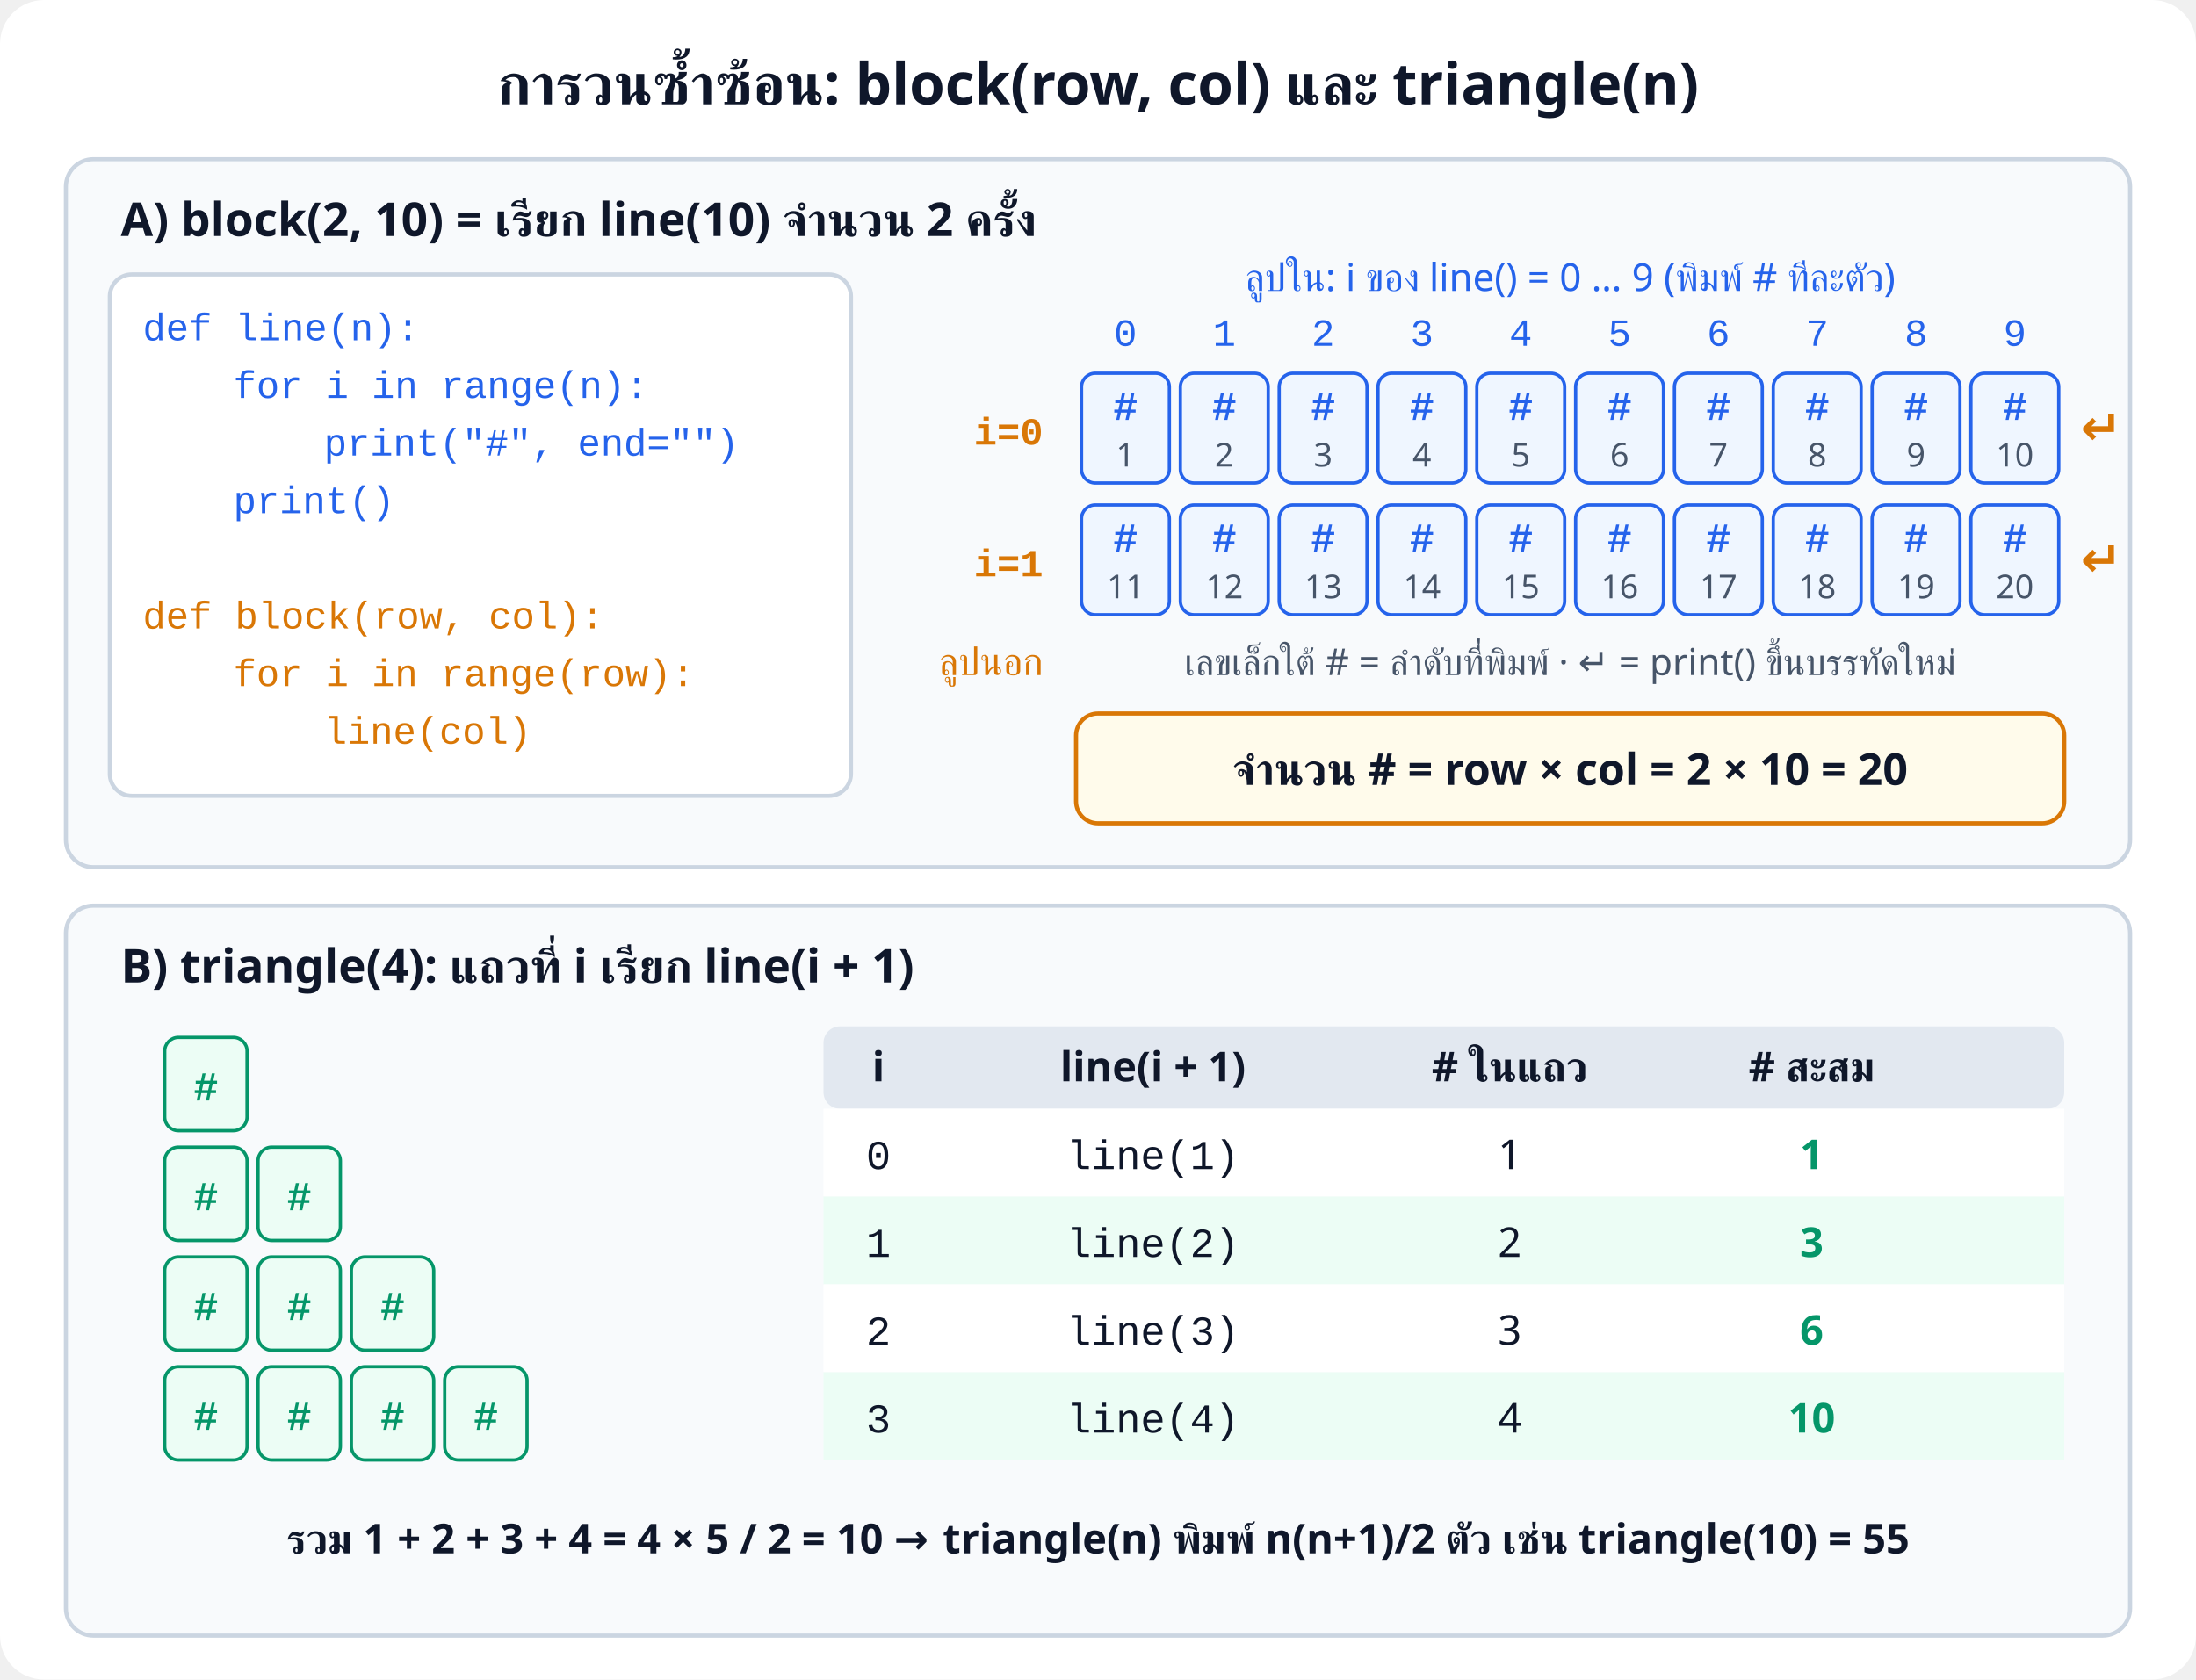
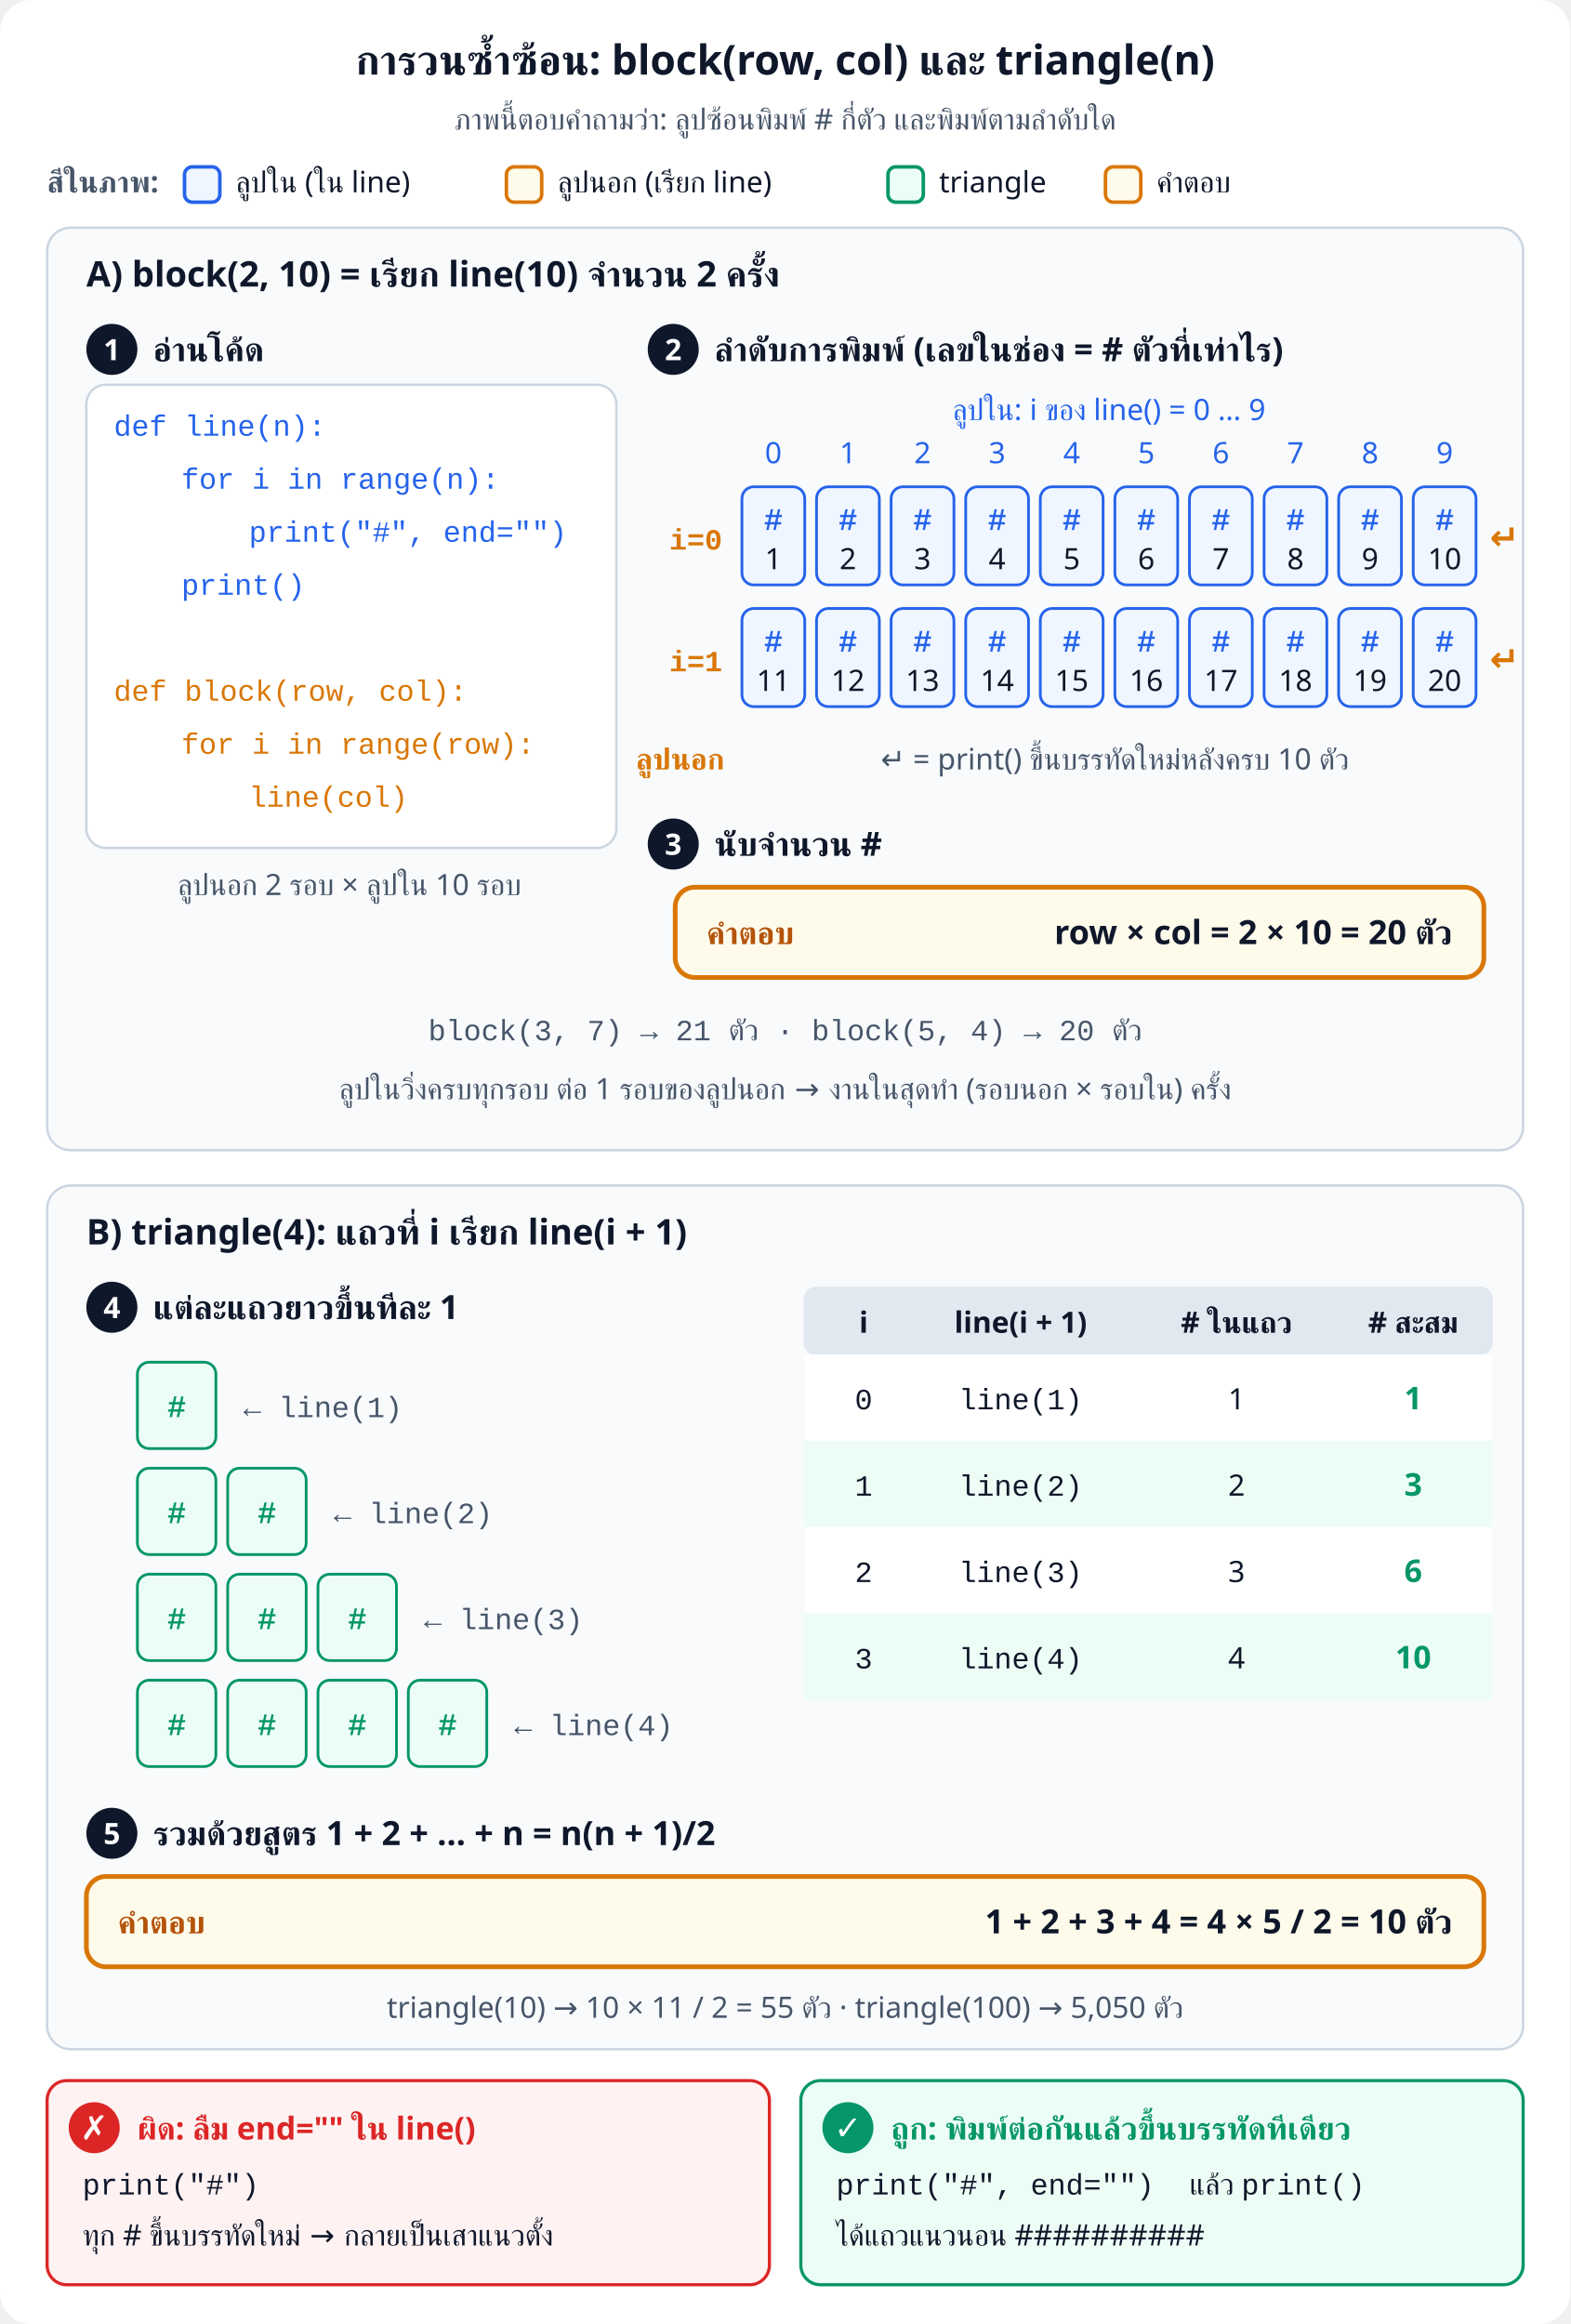
- <svg xmlns="http://www.w3.org/2000/svg" viewBox="0 0 800 612" width="800" height="612" font-family="Sarabun, Tahoma, 'Segoe UI', sans-serif" role="img" aria-label="การวนซ้ำซ้อนของ block(2,10) และ triangle(4)">
+ <svg xmlns="http://www.w3.org/2000/svg" viewBox="0 0 800 1184" width="800" height="1184" font-family="Sarabun, Tahoma, 'Segoe UI', sans-serif" role="img" aria-label="ลูปซ้อน block(2, 10) พิมพ์ # 20 ตัวตามลำดับ และ triangle(4) พิมพ์ 1 2 3 4 ตัวต่อแถวรวม 10 ตัว">
  <rect width="100%" height="100%" rx="16" fill="#ffffff" />
  <defs>
-     <marker id="arr" viewBox="0 0 10 10" refX="9" refY="5" markerUnits="userSpaceOnUse" markerWidth="13" markerHeight="13" orient="auto-start-reverse">
+     <marker id="arrB" viewBox="0 0 10 10" refX="9" refY="5" markerUnits="userSpaceOnUse" markerWidth="12" markerHeight="12" orient="auto-start-reverse">
+       <path d="M0,0 L10,5 L0,10 z" fill="#2563eb" />
+     </marker>
+     <marker id="arrG" viewBox="0 0 10 10" refX="9" refY="5" markerUnits="userSpaceOnUse" markerWidth="12" markerHeight="12" orient="auto-start-reverse">
+       <path d="M0,0 L10,5 L0,10 z" fill="#059669" />
+     </marker>
+     <marker id="arrO" viewBox="0 0 10 10" refX="9" refY="5" markerUnits="userSpaceOnUse" markerWidth="12" markerHeight="12" orient="auto-start-reverse">
+       <path d="M0,0 L10,5 L0,10 z" fill="#d97706" />
+     </marker>
+     <marker id="arrR" viewBox="0 0 10 10" refX="9" refY="5" markerUnits="userSpaceOnUse" markerWidth="12" markerHeight="12" orient="auto-start-reverse">
+       <path d="M0,0 L10,5 L0,10 z" fill="#dc2626" />
+     </marker>
+     <marker id="arrP" viewBox="0 0 10 10" refX="9" refY="5" markerUnits="userSpaceOnUse" markerWidth="12" markerHeight="12" orient="auto-start-reverse">
+       <path d="M0,0 L10,5 L0,10 z" fill="#7c3aed" />
+     </marker>
+     <marker id="arrS" viewBox="0 0 10 10" refX="9" refY="5" markerUnits="userSpaceOnUse" markerWidth="12" markerHeight="12" orient="auto-start-reverse">
      <path d="M0,0 L10,5 L0,10 z" fill="#475569" />
    </marker>
-     <marker id="arrB" viewBox="0 0 10 10" refX="9" refY="5" markerUnits="userSpaceOnUse" markerWidth="13" markerHeight="13" orient="auto-start-reverse">
-       <path d="M0,0 L10,5 L0,10 z" fill="#2563eb" />
-     </marker>
-     <marker id="arrG" viewBox="0 0 10 10" refX="9" refY="5" markerUnits="userSpaceOnUse" markerWidth="13" markerHeight="13" orient="auto-start-reverse">
-       <path d="M0,0 L10,5 L0,10 z" fill="#059669" />
-     </marker>
-     <marker id="arrO" viewBox="0 0 10 10" refX="9" refY="5" markerUnits="userSpaceOnUse" markerWidth="13" markerHeight="13" orient="auto-start-reverse">
-       <path d="M0,0 L10,5 L0,10 z" fill="#d97706" />
-     </marker>
-     <marker id="arrR" viewBox="0 0 10 10" refX="9" refY="5" markerUnits="userSpaceOnUse" markerWidth="13" markerHeight="13" orient="auto-start-reverse">
-       <path d="M0,0 L10,5 L0,10 z" fill="#dc2626" />
-     </marker>
-     <marker id="arrP" viewBox="0 0 10 10" refX="9" refY="5" markerUnits="userSpaceOnUse" markerWidth="13" markerHeight="13" orient="auto-start-reverse">
-       <path d="M0,0 L10,5 L0,10 z" fill="#7c3aed" />
-     </marker>
  </defs>
-   <text x="400" y="38" font-size="21" fill="#0f172a" font-weight="bold" text-anchor="middle">การวนซ้ำซ้อน: block(row, col) และ triangle(n)</text>
-   <rect x="24" y="58" width="752" height="258" rx="10" fill="#f8fafc" stroke="#cbd5e1" stroke-width="1.5" />
-   <text x="44" y="86" font-size="17" fill="#0f172a" font-weight="bold">A) block(2, 10) = เรียก line(10) จำนวน 2 ครั้ง</text>
-   <rect x="40" y="100" width="270" height="190" rx="8" fill="#ffffff" stroke="#cbd5e1" stroke-width="1.5" />
-   <text x="52" y="124" font-size="14" fill="#2563eb" font-family="Consolas, 'Courier New', monospace" xml:space="preserve">def line(n):</text>
-   <text x="85" y="145" font-size="14" fill="#2563eb" font-family="Consolas, 'Courier New', monospace" xml:space="preserve">for i in range(n):</text>
-   <text x="118" y="166" font-size="14" fill="#2563eb" font-family="Consolas, 'Courier New', monospace" xml:space="preserve">print("#", end="")</text>
-   <text x="85" y="187" font-size="14" fill="#2563eb" font-family="Consolas, 'Courier New', monospace" xml:space="preserve">print()</text>
-   <text x="52" y="229" font-size="14" fill="#d97706" font-family="Consolas, 'Courier New', monospace" xml:space="preserve">def block(row, col):</text>
-   <text x="85" y="250" font-size="14" fill="#d97706" font-family="Consolas, 'Courier New', monospace" xml:space="preserve">for i in range(row):</text>
-   <text x="118" y="271" font-size="14" fill="#d97706" font-family="Consolas, 'Courier New', monospace" xml:space="preserve">line(col)</text>
-   <text x="410" y="126" font-size="14" fill="#2563eb" font-family="Consolas, 'Courier New', monospace" text-anchor="middle" xml:space="preserve">0</text>
-   <text x="446" y="126" font-size="14" fill="#2563eb" font-family="Consolas, 'Courier New', monospace" text-anchor="middle" xml:space="preserve">1</text>
-   <text x="482" y="126" font-size="14" fill="#2563eb" font-family="Consolas, 'Courier New', monospace" text-anchor="middle" xml:space="preserve">2</text>
-   <text x="518" y="126" font-size="14" fill="#2563eb" font-family="Consolas, 'Courier New', monospace" text-anchor="middle" xml:space="preserve">3</text>
-   <text x="554" y="126" font-size="14" fill="#2563eb" font-family="Consolas, 'Courier New', monospace" text-anchor="middle" xml:space="preserve">4</text>
-   <text x="590" y="126" font-size="14" fill="#2563eb" font-family="Consolas, 'Courier New', monospace" text-anchor="middle" xml:space="preserve">5</text>
-   <text x="626" y="126" font-size="14" fill="#2563eb" font-family="Consolas, 'Courier New', monospace" text-anchor="middle" xml:space="preserve">6</text>
-   <text x="662" y="126" font-size="14" fill="#2563eb" font-family="Consolas, 'Courier New', monospace" text-anchor="middle" xml:space="preserve">7</text>
-   <text x="698" y="126" font-size="14" fill="#2563eb" font-family="Consolas, 'Courier New', monospace" text-anchor="middle" xml:space="preserve">8</text>
-   <text x="734" y="126" font-size="14" fill="#2563eb" font-family="Consolas, 'Courier New', monospace" text-anchor="middle" xml:space="preserve">9</text>
-   <text x="572" y="106" font-size="14" fill="#2563eb" text-anchor="middle">ลูปใน: i ของ line() = 0 … 9 (พิมพ์ # ทีละตัว)</text>
-   <text x="380" y="162" font-size="14" fill="#d97706" font-weight="bold" font-family="Consolas, 'Courier New', monospace" text-anchor="end" xml:space="preserve">i=0</text>
-   <rect x="394" y="136" width="32" height="40" rx="5" fill="#eff6ff" stroke="#2563eb" stroke-width="1.2" />
-   <text x="410" y="153" font-size="15" fill="#2563eb" font-weight="bold" font-family="Consolas, 'Courier New', monospace" text-anchor="middle" xml:space="preserve">#</text>
-   <text x="410" y="170" font-size="12" fill="#475569" text-anchor="middle">1</text>
-   <rect x="430" y="136" width="32" height="40" rx="5" fill="#eff6ff" stroke="#2563eb" stroke-width="1.2" />
-   <text x="446" y="153" font-size="15" fill="#2563eb" font-weight="bold" font-family="Consolas, 'Courier New', monospace" text-anchor="middle" xml:space="preserve">#</text>
-   <text x="446" y="170" font-size="12" fill="#475569" text-anchor="middle">2</text>
-   <rect x="466" y="136" width="32" height="40" rx="5" fill="#eff6ff" stroke="#2563eb" stroke-width="1.2" />
-   <text x="482" y="153" font-size="15" fill="#2563eb" font-weight="bold" font-family="Consolas, 'Courier New', monospace" text-anchor="middle" xml:space="preserve">#</text>
-   <text x="482" y="170" font-size="12" fill="#475569" text-anchor="middle">3</text>
-   <rect x="502" y="136" width="32" height="40" rx="5" fill="#eff6ff" stroke="#2563eb" stroke-width="1.2" />
-   <text x="518" y="153" font-size="15" fill="#2563eb" font-weight="bold" font-family="Consolas, 'Courier New', monospace" text-anchor="middle" xml:space="preserve">#</text>
-   <text x="518" y="170" font-size="12" fill="#475569" text-anchor="middle">4</text>
-   <rect x="538" y="136" width="32" height="40" rx="5" fill="#eff6ff" stroke="#2563eb" stroke-width="1.2" />
-   <text x="554" y="153" font-size="15" fill="#2563eb" font-weight="bold" font-family="Consolas, 'Courier New', monospace" text-anchor="middle" xml:space="preserve">#</text>
-   <text x="554" y="170" font-size="12" fill="#475569" text-anchor="middle">5</text>
-   <rect x="574" y="136" width="32" height="40" rx="5" fill="#eff6ff" stroke="#2563eb" stroke-width="1.2" />
-   <text x="590" y="153" font-size="15" fill="#2563eb" font-weight="bold" font-family="Consolas, 'Courier New', monospace" text-anchor="middle" xml:space="preserve">#</text>
-   <text x="590" y="170" font-size="12" fill="#475569" text-anchor="middle">6</text>
-   <rect x="610" y="136" width="32" height="40" rx="5" fill="#eff6ff" stroke="#2563eb" stroke-width="1.2" />
-   <text x="626" y="153" font-size="15" fill="#2563eb" font-weight="bold" font-family="Consolas, 'Courier New', monospace" text-anchor="middle" xml:space="preserve">#</text>
-   <text x="626" y="170" font-size="12" fill="#475569" text-anchor="middle">7</text>
-   <rect x="646" y="136" width="32" height="40" rx="5" fill="#eff6ff" stroke="#2563eb" stroke-width="1.2" />
-   <text x="662" y="153" font-size="15" fill="#2563eb" font-weight="bold" font-family="Consolas, 'Courier New', monospace" text-anchor="middle" xml:space="preserve">#</text>
-   <text x="662" y="170" font-size="12" fill="#475569" text-anchor="middle">8</text>
-   <rect x="682" y="136" width="32" height="40" rx="5" fill="#eff6ff" stroke="#2563eb" stroke-width="1.2" />
-   <text x="698" y="153" font-size="15" fill="#2563eb" font-weight="bold" font-family="Consolas, 'Courier New', monospace" text-anchor="middle" xml:space="preserve">#</text>
-   <text x="698" y="170" font-size="12" fill="#475569" text-anchor="middle">9</text>
-   <rect x="718" y="136" width="32" height="40" rx="5" fill="#eff6ff" stroke="#2563eb" stroke-width="1.2" />
-   <text x="734" y="153" font-size="15" fill="#2563eb" font-weight="bold" font-family="Consolas, 'Courier New', monospace" text-anchor="middle" xml:space="preserve">#</text>
-   <text x="734" y="170" font-size="12" fill="#475569" text-anchor="middle">10</text>
-   <text x="758" y="162" font-size="18" fill="#d97706" font-weight="bold">↵</text>
-   <text x="380" y="210" font-size="14" fill="#d97706" font-weight="bold" font-family="Consolas, 'Courier New', monospace" text-anchor="end" xml:space="preserve">i=1</text>
-   <rect x="394" y="184" width="32" height="40" rx="5" fill="#eff6ff" stroke="#2563eb" stroke-width="1.2" />
-   <text x="410" y="201" font-size="15" fill="#2563eb" font-weight="bold" font-family="Consolas, 'Courier New', monospace" text-anchor="middle" xml:space="preserve">#</text>
-   <text x="410" y="218" font-size="12" fill="#475569" text-anchor="middle">11</text>
-   <rect x="430" y="184" width="32" height="40" rx="5" fill="#eff6ff" stroke="#2563eb" stroke-width="1.2" />
-   <text x="446" y="201" font-size="15" fill="#2563eb" font-weight="bold" font-family="Consolas, 'Courier New', monospace" text-anchor="middle" xml:space="preserve">#</text>
-   <text x="446" y="218" font-size="12" fill="#475569" text-anchor="middle">12</text>
-   <rect x="466" y="184" width="32" height="40" rx="5" fill="#eff6ff" stroke="#2563eb" stroke-width="1.2" />
-   <text x="482" y="201" font-size="15" fill="#2563eb" font-weight="bold" font-family="Consolas, 'Courier New', monospace" text-anchor="middle" xml:space="preserve">#</text>
-   <text x="482" y="218" font-size="12" fill="#475569" text-anchor="middle">13</text>
-   <rect x="502" y="184" width="32" height="40" rx="5" fill="#eff6ff" stroke="#2563eb" stroke-width="1.2" />
-   <text x="518" y="201" font-size="15" fill="#2563eb" font-weight="bold" font-family="Consolas, 'Courier New', monospace" text-anchor="middle" xml:space="preserve">#</text>
-   <text x="518" y="218" font-size="12" fill="#475569" text-anchor="middle">14</text>
-   <rect x="538" y="184" width="32" height="40" rx="5" fill="#eff6ff" stroke="#2563eb" stroke-width="1.2" />
-   <text x="554" y="201" font-size="15" fill="#2563eb" font-weight="bold" font-family="Consolas, 'Courier New', monospace" text-anchor="middle" xml:space="preserve">#</text>
-   <text x="554" y="218" font-size="12" fill="#475569" text-anchor="middle">15</text>
-   <rect x="574" y="184" width="32" height="40" rx="5" fill="#eff6ff" stroke="#2563eb" stroke-width="1.2" />
-   <text x="590" y="201" font-size="15" fill="#2563eb" font-weight="bold" font-family="Consolas, 'Courier New', monospace" text-anchor="middle" xml:space="preserve">#</text>
-   <text x="590" y="218" font-size="12" fill="#475569" text-anchor="middle">16</text>
-   <rect x="610" y="184" width="32" height="40" rx="5" fill="#eff6ff" stroke="#2563eb" stroke-width="1.2" />
-   <text x="626" y="201" font-size="15" fill="#2563eb" font-weight="bold" font-family="Consolas, 'Courier New', monospace" text-anchor="middle" xml:space="preserve">#</text>
-   <text x="626" y="218" font-size="12" fill="#475569" text-anchor="middle">17</text>
-   <rect x="646" y="184" width="32" height="40" rx="5" fill="#eff6ff" stroke="#2563eb" stroke-width="1.2" />
-   <text x="662" y="201" font-size="15" fill="#2563eb" font-weight="bold" font-family="Consolas, 'Courier New', monospace" text-anchor="middle" xml:space="preserve">#</text>
-   <text x="662" y="218" font-size="12" fill="#475569" text-anchor="middle">18</text>
-   <rect x="682" y="184" width="32" height="40" rx="5" fill="#eff6ff" stroke="#2563eb" stroke-width="1.2" />
-   <text x="698" y="201" font-size="15" fill="#2563eb" font-weight="bold" font-family="Consolas, 'Courier New', monospace" text-anchor="middle" xml:space="preserve">#</text>
-   <text x="698" y="218" font-size="12" fill="#475569" text-anchor="middle">19</text>
-   <rect x="718" y="184" width="32" height="40" rx="5" fill="#eff6ff" stroke="#2563eb" stroke-width="1.2" />
-   <text x="734" y="201" font-size="15" fill="#2563eb" font-weight="bold" font-family="Consolas, 'Courier New', monospace" text-anchor="middle" xml:space="preserve">#</text>
-   <text x="734" y="218" font-size="12" fill="#475569" text-anchor="middle">20</text>
-   <text x="758" y="210" font-size="18" fill="#d97706" font-weight="bold">↵</text>
-   <text x="380" y="246" font-size="14" fill="#d97706" text-anchor="end">ลูปนอก</text>
-   <text x="572" y="246" font-size="13.5" fill="#475569" text-anchor="middle">เลขเล็กใต้ # = ลำดับที่พิมพ์ · ↵ = print() ขึ้นบรรทัดใหม่</text>
-   <rect x="392" y="260" width="360" height="40" rx="8" fill="#fffbeb" stroke="#d97706" stroke-width="1.5" />
-   <text x="572" y="286" font-size="16" fill="#0f172a" font-weight="bold" text-anchor="middle">จำนวน # = row × col = 2 × 10 = 20</text>
-   <rect x="24" y="330" width="752" height="266" rx="10" fill="#f8fafc" stroke="#cbd5e1" stroke-width="1.5" />
-   <text x="44" y="358" font-size="17" fill="#0f172a" font-weight="bold">B) triangle(4): แถวที่ i เรียก line(i + 1)</text>
-   <rect x="60" y="378" width="30" height="34" rx="5" fill="#ecfdf5" stroke="#059669" stroke-width="1.2" />
-   <text x="75" y="401" font-size="15" fill="#059669" font-weight="bold" font-family="Consolas, 'Courier New', monospace" text-anchor="middle" xml:space="preserve">#</text>
-   <rect x="60" y="418" width="30" height="34" rx="5" fill="#ecfdf5" stroke="#059669" stroke-width="1.2" />
-   <text x="75" y="441" font-size="15" fill="#059669" font-weight="bold" font-family="Consolas, 'Courier New', monospace" text-anchor="middle" xml:space="preserve">#</text>
-   <rect x="94" y="418" width="30" height="34" rx="5" fill="#ecfdf5" stroke="#059669" stroke-width="1.2" />
-   <text x="109" y="441" font-size="15" fill="#059669" font-weight="bold" font-family="Consolas, 'Courier New', monospace" text-anchor="middle" xml:space="preserve">#</text>
-   <rect x="60" y="458" width="30" height="34" rx="5" fill="#ecfdf5" stroke="#059669" stroke-width="1.2" />
-   <text x="75" y="481" font-size="15" fill="#059669" font-weight="bold" font-family="Consolas, 'Courier New', monospace" text-anchor="middle" xml:space="preserve">#</text>
-   <rect x="94" y="458" width="30" height="34" rx="5" fill="#ecfdf5" stroke="#059669" stroke-width="1.2" />
-   <text x="109" y="481" font-size="15" fill="#059669" font-weight="bold" font-family="Consolas, 'Courier New', monospace" text-anchor="middle" xml:space="preserve">#</text>
-   <rect x="128" y="458" width="30" height="34" rx="5" fill="#ecfdf5" stroke="#059669" stroke-width="1.2" />
-   <text x="143" y="481" font-size="15" fill="#059669" font-weight="bold" font-family="Consolas, 'Courier New', monospace" text-anchor="middle" xml:space="preserve">#</text>
-   <rect x="60" y="498" width="30" height="34" rx="5" fill="#ecfdf5" stroke="#059669" stroke-width="1.2" />
-   <text x="75" y="521" font-size="15" fill="#059669" font-weight="bold" font-family="Consolas, 'Courier New', monospace" text-anchor="middle" xml:space="preserve">#</text>
-   <rect x="94" y="498" width="30" height="34" rx="5" fill="#ecfdf5" stroke="#059669" stroke-width="1.2" />
-   <text x="109" y="521" font-size="15" fill="#059669" font-weight="bold" font-family="Consolas, 'Courier New', monospace" text-anchor="middle" xml:space="preserve">#</text>
-   <rect x="128" y="498" width="30" height="34" rx="5" fill="#ecfdf5" stroke="#059669" stroke-width="1.2" />
-   <text x="143" y="521" font-size="15" fill="#059669" font-weight="bold" font-family="Consolas, 'Courier New', monospace" text-anchor="middle" xml:space="preserve">#</text>
-   <rect x="162" y="498" width="30" height="34" rx="5" fill="#ecfdf5" stroke="#059669" stroke-width="1.2" />
-   <text x="177" y="521" font-size="15" fill="#059669" font-weight="bold" font-family="Consolas, 'Courier New', monospace" text-anchor="middle" xml:space="preserve">#</text>
-   <rect x="300" y="374" width="452" height="30" rx="6" fill="#e2e8f0" />
-   <text x="320" y="394" font-size="15" fill="#0f172a" font-weight="bold" text-anchor="middle">i</text>
-   <text x="420" y="394" font-size="15" fill="#0f172a" font-weight="bold" text-anchor="middle">line(i + 1)</text>
-   <text x="550" y="394" font-size="15" fill="#0f172a" font-weight="bold" text-anchor="middle"># ในแถว</text>
-   <text x="660" y="394" font-size="15" fill="#0f172a" font-weight="bold" text-anchor="middle"># สะสม</text>
-   <rect x="300" y="404" width="452" height="32" rx="0" fill="#ffffff" />
-   <text x="320" y="426" font-size="15" fill="#0f172a" font-family="Consolas, 'Courier New', monospace" text-anchor="middle" xml:space="preserve">0</text>
-   <text x="420" y="426" font-size="15" fill="#0f172a" font-family="Consolas, 'Courier New', monospace" text-anchor="middle" xml:space="preserve">line(1)</text>
-   <text x="550" y="426" font-size="15" fill="#0f172a" text-anchor="middle">1</text>
-   <text x="660" y="426" font-size="15" fill="#059669" font-weight="bold" text-anchor="middle">1</text>
-   <rect x="300" y="436" width="452" height="32" rx="0" fill="#ecfdf5" />
-   <text x="320" y="458" font-size="15" fill="#0f172a" font-family="Consolas, 'Courier New', monospace" text-anchor="middle" xml:space="preserve">1</text>
-   <text x="420" y="458" font-size="15" fill="#0f172a" font-family="Consolas, 'Courier New', monospace" text-anchor="middle" xml:space="preserve">line(2)</text>
-   <text x="550" y="458" font-size="15" fill="#0f172a" text-anchor="middle">2</text>
-   <text x="660" y="458" font-size="15" fill="#059669" font-weight="bold" text-anchor="middle">3</text>
-   <rect x="300" y="468" width="452" height="32" rx="0" fill="#ffffff" />
-   <text x="320" y="490" font-size="15" fill="#0f172a" font-family="Consolas, 'Courier New', monospace" text-anchor="middle" xml:space="preserve">2</text>
-   <text x="420" y="490" font-size="15" fill="#0f172a" font-family="Consolas, 'Courier New', monospace" text-anchor="middle" xml:space="preserve">line(3)</text>
-   <text x="550" y="490" font-size="15" fill="#0f172a" text-anchor="middle">3</text>
-   <text x="660" y="490" font-size="15" fill="#059669" font-weight="bold" text-anchor="middle">6</text>
-   <rect x="300" y="500" width="452" height="32" rx="0" fill="#ecfdf5" />
-   <text x="320" y="522" font-size="15" fill="#0f172a" font-family="Consolas, 'Courier New', monospace" text-anchor="middle" xml:space="preserve">3</text>
-   <text x="420" y="522" font-size="15" fill="#0f172a" font-family="Consolas, 'Courier New', monospace" text-anchor="middle" xml:space="preserve">line(4)</text>
-   <text x="550" y="522" font-size="15" fill="#0f172a" text-anchor="middle">4</text>
-   <text x="660" y="522" font-size="15" fill="#059669" font-weight="bold" text-anchor="middle">10</text>
-   <text x="400" y="566" font-size="15" fill="#0f172a" font-weight="bold" text-anchor="middle">รวม 1 + 2 + 3 + 4 = 4 × 5 / 2 = 10  →  triangle(n) พิมพ์ n(n+1)/2 ตัว เช่น triangle(10) = 55</text>
+   <text x="400" y="38" font-size="21" fill="#0f172a" text-anchor="middle" font-weight="bold">การวนซ้ำซ้อน: block(row, col) และ triangle(n)</text>
+   <text x="400" y="66" font-size="15" fill="#475569" text-anchor="middle">ภาพนี้ตอบคำถามว่า: ลูปซ้อนพิมพ์ # กี่ตัว และพิมพ์ตามลำดับใด</text>
+   <text x="24" y="98" font-size="15" fill="#475569" text-anchor="start" font-weight="bold">สีในภาพ:</text>
+   <rect x="94" y="85" width="18" height="18" rx="4" fill="#eff6ff" stroke="#2563eb" stroke-width="1.8" />
+   <text x="120" y="98" font-size="15" fill="#0f172a" text-anchor="start">ลูปใน (ใน line)</text>
+   <rect x="258" y="85" width="18" height="18" rx="4" fill="#fffbeb" stroke="#d97706" stroke-width="1.8" />
+   <text x="284" y="98" font-size="15" fill="#0f172a" text-anchor="start">ลูปนอก (เรียก line)</text>
+   <rect x="452.4" y="85" width="18" height="18" rx="4" fill="#ecfdf5" stroke="#059669" stroke-width="1.8" />
+   <text x="478.4" y="98" font-size="15" fill="#0f172a" text-anchor="start">triangle</text>
+   <rect x="563.2" y="85" width="18" height="18" rx="4" fill="#fffbeb" stroke="#d97706" stroke-width="1.8" />
+   <text x="589.2" y="98" font-size="15" fill="#0f172a" text-anchor="start">คำตอบ</text>
+   <rect x="24" y="116" width="752" height="470" rx="12" fill="#f8fafc" stroke="#cbd5e1" stroke-width="1.2" />
+   <text x="44" y="146" font-size="18" fill="#0f172a" text-anchor="start" font-weight="bold">A) block(2, 10) = เรียก line(10) จำนวน 2 ครั้ง</text>
+   <circle cx="57" cy="178" r="13" fill="#0f172a" />
+   <text x="57" y="183.5" font-size="15" fill="#ffffff" text-anchor="middle" font-weight="bold">1</text>
+   <text x="78" y="184" font-size="17" fill="#0f172a" text-anchor="start" font-weight="bold">อ่านโค้ด</text>
+   <rect x="44" y="196" width="270" height="236" rx="10" fill="#ffffff" stroke="#cbd5e1" stroke-width="1.2" />
+   <text x="58" y="222" font-size="15" fill="#2563eb" text-anchor="start" font-family="Consolas, 'Courier New', monospace" xml:space="preserve">def line(n):</text>
+   <text x="92.4" y="249" font-size="15" fill="#2563eb" text-anchor="start" font-family="Consolas, 'Courier New', monospace" xml:space="preserve">for i in range(n):</text>
+   <text x="126.8" y="276" font-size="15" fill="#2563eb" text-anchor="start" font-family="Consolas, 'Courier New', monospace" xml:space="preserve">print("#", end="")</text>
+   <text x="92.4" y="303" font-size="15" fill="#2563eb" text-anchor="start" font-family="Consolas, 'Courier New', monospace" xml:space="preserve">print()</text>
+   <text x="58" y="357" font-size="15" fill="#d97706" text-anchor="start" font-family="Consolas, 'Courier New', monospace" xml:space="preserve">def block(row, col):</text>
+   <text x="92.4" y="384" font-size="15" fill="#d97706" text-anchor="start" font-family="Consolas, 'Courier New', monospace" xml:space="preserve">for i in range(row):</text>
+   <text x="126.8" y="411" font-size="15" fill="#d97706" text-anchor="start" font-family="Consolas, 'Courier New', monospace" xml:space="preserve">line(col)</text>
+   <text x="178" y="456" font-size="15" fill="#475569" text-anchor="middle">ลูปนอก 2 รอบ × ลูปใน 10 รอบ</text>
+   <circle cx="343" cy="178" r="13" fill="#0f172a" />
+   <text x="343" y="183.5" font-size="15" fill="#ffffff" text-anchor="middle" font-weight="bold">2</text>
+   <text x="364" y="184" font-size="17" fill="#0f172a" text-anchor="start" font-weight="bold">ลำดับการพิมพ์ (เลขในช่อง = # ตัวที่เท่าไร)</text>
+   <text x="565" y="214" font-size="15" fill="#2563eb" text-anchor="middle">ลูปใน: i ของ line() = 0 … 9</text>
+   <text x="394" y="236" font-size="15" fill="#2563eb" text-anchor="middle">0</text>
+   <text x="432" y="236" font-size="15" fill="#2563eb" text-anchor="middle">1</text>
+   <text x="470" y="236" font-size="15" fill="#2563eb" text-anchor="middle">2</text>
+   <text x="508" y="236" font-size="15" fill="#2563eb" text-anchor="middle">3</text>
+   <text x="546" y="236" font-size="15" fill="#2563eb" text-anchor="middle">4</text>
+   <text x="584" y="236" font-size="15" fill="#2563eb" text-anchor="middle">5</text>
+   <text x="622" y="236" font-size="15" fill="#2563eb" text-anchor="middle">6</text>
+   <text x="660" y="236" font-size="15" fill="#2563eb" text-anchor="middle">7</text>
+   <text x="698" y="236" font-size="15" fill="#2563eb" text-anchor="middle">8</text>
+   <text x="736" y="236" font-size="15" fill="#2563eb" text-anchor="middle">9</text>
+   <text x="368" y="280" font-size="15" fill="#d97706" text-anchor="end" font-weight="bold" font-family="Consolas, 'Courier New', monospace" xml:space="preserve">i=0</text>
+   <rect x="378" y="248" width="32" height="50" rx="6" fill="#eff6ff" stroke="#2563eb" stroke-width="1.4" />
+   <text x="394" y="270" font-size="16" fill="#2563eb" text-anchor="middle" font-weight="bold" font-family="Consolas, 'Courier New', monospace" xml:space="preserve">#</text>
+   <text x="394" y="290" font-size="15" fill="#0f172a" text-anchor="middle">1</text>
+   <rect x="416" y="248" width="32" height="50" rx="6" fill="#eff6ff" stroke="#2563eb" stroke-width="1.4" />
+   <text x="432" y="270" font-size="16" fill="#2563eb" text-anchor="middle" font-weight="bold" font-family="Consolas, 'Courier New', monospace" xml:space="preserve">#</text>
+   <text x="432" y="290" font-size="15" fill="#0f172a" text-anchor="middle">2</text>
+   <rect x="454" y="248" width="32" height="50" rx="6" fill="#eff6ff" stroke="#2563eb" stroke-width="1.4" />
+   <text x="470" y="270" font-size="16" fill="#2563eb" text-anchor="middle" font-weight="bold" font-family="Consolas, 'Courier New', monospace" xml:space="preserve">#</text>
+   <text x="470" y="290" font-size="15" fill="#0f172a" text-anchor="middle">3</text>
+   <rect x="492" y="248" width="32" height="50" rx="6" fill="#eff6ff" stroke="#2563eb" stroke-width="1.4" />
+   <text x="508" y="270" font-size="16" fill="#2563eb" text-anchor="middle" font-weight="bold" font-family="Consolas, 'Courier New', monospace" xml:space="preserve">#</text>
+   <text x="508" y="290" font-size="15" fill="#0f172a" text-anchor="middle">4</text>
+   <rect x="530" y="248" width="32" height="50" rx="6" fill="#eff6ff" stroke="#2563eb" stroke-width="1.4" />
+   <text x="546" y="270" font-size="16" fill="#2563eb" text-anchor="middle" font-weight="bold" font-family="Consolas, 'Courier New', monospace" xml:space="preserve">#</text>
+   <text x="546" y="290" font-size="15" fill="#0f172a" text-anchor="middle">5</text>
+   <rect x="568" y="248" width="32" height="50" rx="6" fill="#eff6ff" stroke="#2563eb" stroke-width="1.4" />
+   <text x="584" y="270" font-size="16" fill="#2563eb" text-anchor="middle" font-weight="bold" font-family="Consolas, 'Courier New', monospace" xml:space="preserve">#</text>
+   <text x="584" y="290" font-size="15" fill="#0f172a" text-anchor="middle">6</text>
+   <rect x="606" y="248" width="32" height="50" rx="6" fill="#eff6ff" stroke="#2563eb" stroke-width="1.4" />
+   <text x="622" y="270" font-size="16" fill="#2563eb" text-anchor="middle" font-weight="bold" font-family="Consolas, 'Courier New', monospace" xml:space="preserve">#</text>
+   <text x="622" y="290" font-size="15" fill="#0f172a" text-anchor="middle">7</text>
+   <rect x="644" y="248" width="32" height="50" rx="6" fill="#eff6ff" stroke="#2563eb" stroke-width="1.4" />
+   <text x="660" y="270" font-size="16" fill="#2563eb" text-anchor="middle" font-weight="bold" font-family="Consolas, 'Courier New', monospace" xml:space="preserve">#</text>
+   <text x="660" y="290" font-size="15" fill="#0f172a" text-anchor="middle">8</text>
+   <rect x="682" y="248" width="32" height="50" rx="6" fill="#eff6ff" stroke="#2563eb" stroke-width="1.4" />
+   <text x="698" y="270" font-size="16" fill="#2563eb" text-anchor="middle" font-weight="bold" font-family="Consolas, 'Courier New', monospace" xml:space="preserve">#</text>
+   <text x="698" y="290" font-size="15" fill="#0f172a" text-anchor="middle">9</text>
+   <rect x="720" y="248" width="32" height="50" rx="6" fill="#eff6ff" stroke="#2563eb" stroke-width="1.4" />
+   <text x="736" y="270" font-size="16" fill="#2563eb" text-anchor="middle" font-weight="bold" font-family="Consolas, 'Courier New', monospace" xml:space="preserve">#</text>
+   <text x="736" y="290" font-size="15" fill="#0f172a" text-anchor="middle">10</text>
+   <text x="759" y="280" font-size="18" fill="#d97706" text-anchor="start" font-weight="bold">↵</text>
+   <text x="368" y="342" font-size="15" fill="#d97706" text-anchor="end" font-weight="bold" font-family="Consolas, 'Courier New', monospace" xml:space="preserve">i=1</text>
+   <rect x="378" y="310" width="32" height="50" rx="6" fill="#eff6ff" stroke="#2563eb" stroke-width="1.4" />
+   <text x="394" y="332" font-size="16" fill="#2563eb" text-anchor="middle" font-weight="bold" font-family="Consolas, 'Courier New', monospace" xml:space="preserve">#</text>
+   <text x="394" y="352" font-size="15" fill="#0f172a" text-anchor="middle">11</text>
+   <rect x="416" y="310" width="32" height="50" rx="6" fill="#eff6ff" stroke="#2563eb" stroke-width="1.4" />
+   <text x="432" y="332" font-size="16" fill="#2563eb" text-anchor="middle" font-weight="bold" font-family="Consolas, 'Courier New', monospace" xml:space="preserve">#</text>
+   <text x="432" y="352" font-size="15" fill="#0f172a" text-anchor="middle">12</text>
+   <rect x="454" y="310" width="32" height="50" rx="6" fill="#eff6ff" stroke="#2563eb" stroke-width="1.4" />
+   <text x="470" y="332" font-size="16" fill="#2563eb" text-anchor="middle" font-weight="bold" font-family="Consolas, 'Courier New', monospace" xml:space="preserve">#</text>
+   <text x="470" y="352" font-size="15" fill="#0f172a" text-anchor="middle">13</text>
+   <rect x="492" y="310" width="32" height="50" rx="6" fill="#eff6ff" stroke="#2563eb" stroke-width="1.4" />
+   <text x="508" y="332" font-size="16" fill="#2563eb" text-anchor="middle" font-weight="bold" font-family="Consolas, 'Courier New', monospace" xml:space="preserve">#</text>
+   <text x="508" y="352" font-size="15" fill="#0f172a" text-anchor="middle">14</text>
+   <rect x="530" y="310" width="32" height="50" rx="6" fill="#eff6ff" stroke="#2563eb" stroke-width="1.4" />
+   <text x="546" y="332" font-size="16" fill="#2563eb" text-anchor="middle" font-weight="bold" font-family="Consolas, 'Courier New', monospace" xml:space="preserve">#</text>
+   <text x="546" y="352" font-size="15" fill="#0f172a" text-anchor="middle">15</text>
+   <rect x="568" y="310" width="32" height="50" rx="6" fill="#eff6ff" stroke="#2563eb" stroke-width="1.4" />
+   <text x="584" y="332" font-size="16" fill="#2563eb" text-anchor="middle" font-weight="bold" font-family="Consolas, 'Courier New', monospace" xml:space="preserve">#</text>
+   <text x="584" y="352" font-size="15" fill="#0f172a" text-anchor="middle">16</text>
+   <rect x="606" y="310" width="32" height="50" rx="6" fill="#eff6ff" stroke="#2563eb" stroke-width="1.4" />
+   <text x="622" y="332" font-size="16" fill="#2563eb" text-anchor="middle" font-weight="bold" font-family="Consolas, 'Courier New', monospace" xml:space="preserve">#</text>
+   <text x="622" y="352" font-size="15" fill="#0f172a" text-anchor="middle">17</text>
+   <rect x="644" y="310" width="32" height="50" rx="6" fill="#eff6ff" stroke="#2563eb" stroke-width="1.4" />
+   <text x="660" y="332" font-size="16" fill="#2563eb" text-anchor="middle" font-weight="bold" font-family="Consolas, 'Courier New', monospace" xml:space="preserve">#</text>
+   <text x="660" y="352" font-size="15" fill="#0f172a" text-anchor="middle">18</text>
+   <rect x="682" y="310" width="32" height="50" rx="6" fill="#eff6ff" stroke="#2563eb" stroke-width="1.4" />
+   <text x="698" y="332" font-size="16" fill="#2563eb" text-anchor="middle" font-weight="bold" font-family="Consolas, 'Courier New', monospace" xml:space="preserve">#</text>
+   <text x="698" y="352" font-size="15" fill="#0f172a" text-anchor="middle">19</text>
+   <rect x="720" y="310" width="32" height="50" rx="6" fill="#eff6ff" stroke="#2563eb" stroke-width="1.4" />
+   <text x="736" y="332" font-size="16" fill="#2563eb" text-anchor="middle" font-weight="bold" font-family="Consolas, 'Courier New', monospace" xml:space="preserve">#</text>
+   <text x="736" y="352" font-size="15" fill="#0f172a" text-anchor="middle">20</text>
+   <text x="759" y="342" font-size="18" fill="#d97706" text-anchor="start" font-weight="bold">↵</text>
+   <text x="324" y="392" font-size="15" fill="#d97706" text-anchor="start" font-weight="bold">ลูปนอก</text>
+   <text x="568" y="392" font-size="15" fill="#475569" text-anchor="middle">↵ = print() ขึ้นบรรทัดใหม่หลังครบ 10 ตัว</text>
+   <circle cx="343" cy="430" r="13" fill="#0f172a" />
+   <text x="343" y="435.5" font-size="15" fill="#ffffff" text-anchor="middle" font-weight="bold">3</text>
+   <text x="364" y="436" font-size="17" fill="#0f172a" text-anchor="start" font-weight="bold">นับจำนวน #</text>
+   <rect x="344" y="452" width="412" height="46" rx="10" fill="#fffbeb" stroke="#d97706" stroke-width="2.4" />
+   <text x="360" y="481" font-size="16" fill="#b45309" text-anchor="start" font-weight="bold">คำตอบ</text>
+   <text x="740" y="481" font-size="17" fill="#0f172a" text-anchor="end" font-weight="bold">row × col = 2 × 10 = 20 ตัว</text>
+   <text x="400" y="560" font-size="15" fill="#475569" text-anchor="middle">ลูปในวิ่งครบทุกรอบ ต่อ 1 รอบของลูปนอก → งานในสุดทำ (รอบนอก × รอบใน) ครั้ง</text>
+   <text x="400" y="530" font-size="15" fill="#475569" text-anchor="middle" font-family="Consolas, 'Courier New', monospace" xml:space="preserve">block(3, 7) → 21 ตัว · block(5, 4) → 20 ตัว</text>
+   <rect x="24" y="604" width="752" height="440" rx="12" fill="#f8fafc" stroke="#cbd5e1" stroke-width="1.2" />
+   <text x="44" y="634" font-size="18" fill="#0f172a" text-anchor="start" font-weight="bold">B) triangle(4): แถวที่ i เรียก line(i + 1)</text>
+   <circle cx="57" cy="666" r="13" fill="#0f172a" />
+   <text x="57" y="671.5" font-size="15" fill="#ffffff" text-anchor="middle" font-weight="bold">4</text>
+   <text x="78" y="672" font-size="17" fill="#0f172a" text-anchor="start" font-weight="bold">แต่ละแถวยาวขึ้นทีละ 1</text>
+   <rect x="70" y="694" width="40" height="44" rx="6" fill="#ecfdf5" stroke="#059669" stroke-width="1.4" />
+   <text x="90" y="722" font-size="16" fill="#059669" text-anchor="middle" font-weight="bold" font-family="Consolas, 'Courier New', monospace" xml:space="preserve">#</text>
+   <text x="124" y="722" font-size="15" fill="#475569" text-anchor="start" font-family="Consolas, 'Courier New', monospace" xml:space="preserve">← line(1)</text>
+   <rect x="70" y="748" width="40" height="44" rx="6" fill="#ecfdf5" stroke="#059669" stroke-width="1.4" />
+   <text x="90" y="776" font-size="16" fill="#059669" text-anchor="middle" font-weight="bold" font-family="Consolas, 'Courier New', monospace" xml:space="preserve">#</text>
+   <rect x="116" y="748" width="40" height="44" rx="6" fill="#ecfdf5" stroke="#059669" stroke-width="1.4" />
+   <text x="136" y="776" font-size="16" fill="#059669" text-anchor="middle" font-weight="bold" font-family="Consolas, 'Courier New', monospace" xml:space="preserve">#</text>
+   <text x="170" y="776" font-size="15" fill="#475569" text-anchor="start" font-family="Consolas, 'Courier New', monospace" xml:space="preserve">← line(2)</text>
+   <rect x="70" y="802" width="40" height="44" rx="6" fill="#ecfdf5" stroke="#059669" stroke-width="1.4" />
+   <text x="90" y="830" font-size="16" fill="#059669" text-anchor="middle" font-weight="bold" font-family="Consolas, 'Courier New', monospace" xml:space="preserve">#</text>
+   <rect x="116" y="802" width="40" height="44" rx="6" fill="#ecfdf5" stroke="#059669" stroke-width="1.4" />
+   <text x="136" y="830" font-size="16" fill="#059669" text-anchor="middle" font-weight="bold" font-family="Consolas, 'Courier New', monospace" xml:space="preserve">#</text>
+   <rect x="162" y="802" width="40" height="44" rx="6" fill="#ecfdf5" stroke="#059669" stroke-width="1.4" />
+   <text x="182" y="830" font-size="16" fill="#059669" text-anchor="middle" font-weight="bold" font-family="Consolas, 'Courier New', monospace" xml:space="preserve">#</text>
+   <text x="216" y="830" font-size="15" fill="#475569" text-anchor="start" font-family="Consolas, 'Courier New', monospace" xml:space="preserve">← line(3)</text>
+   <rect x="70" y="856" width="40" height="44" rx="6" fill="#ecfdf5" stroke="#059669" stroke-width="1.4" />
+   <text x="90" y="884" font-size="16" fill="#059669" text-anchor="middle" font-weight="bold" font-family="Consolas, 'Courier New', monospace" xml:space="preserve">#</text>
+   <rect x="116" y="856" width="40" height="44" rx="6" fill="#ecfdf5" stroke="#059669" stroke-width="1.4" />
+   <text x="136" y="884" font-size="16" fill="#059669" text-anchor="middle" font-weight="bold" font-family="Consolas, 'Courier New', monospace" xml:space="preserve">#</text>
+   <rect x="162" y="856" width="40" height="44" rx="6" fill="#ecfdf5" stroke="#059669" stroke-width="1.4" />
+   <text x="182" y="884" font-size="16" fill="#059669" text-anchor="middle" font-weight="bold" font-family="Consolas, 'Courier New', monospace" xml:space="preserve">#</text>
+   <rect x="208" y="856" width="40" height="44" rx="6" fill="#ecfdf5" stroke="#059669" stroke-width="1.4" />
+   <text x="228" y="884" font-size="16" fill="#059669" text-anchor="middle" font-weight="bold" font-family="Consolas, 'Courier New', monospace" xml:space="preserve">#</text>
+   <text x="262" y="884" font-size="15" fill="#475569" text-anchor="start" font-family="Consolas, 'Courier New', monospace" xml:space="preserve">← line(4)</text>
+   <rect x="410" y="656" width="350" height="34" rx="6" fill="#e2e8f0" stroke="#e2e8f0" stroke-width="1.2" />
+   <text x="440" y="679" font-size="15" fill="#0f172a" text-anchor="middle" font-weight="bold">i</text>
+   <text x="520" y="679" font-size="15" fill="#0f172a" text-anchor="middle" font-weight="bold">line(i + 1)</text>
+   <text x="630" y="679" font-size="15" fill="#0f172a" text-anchor="middle" font-weight="bold"># ในแถว</text>
+   <text x="720" y="679" font-size="15" fill="#0f172a" text-anchor="middle" font-weight="bold"># สะสม</text>
+   <rect x="410" y="690" width="350" height="44" rx="0" fill="#ffffff" stroke="#ffffff" stroke-width="0" />
+   <text x="440" y="718" font-size="15" fill="#0f172a" text-anchor="middle" font-family="Consolas, 'Courier New', monospace" xml:space="preserve">0</text>
+   <text x="520" y="718" font-size="15" fill="#0f172a" text-anchor="middle" font-family="Consolas, 'Courier New', monospace" xml:space="preserve">line(1)</text>
+   <text x="630" y="718" font-size="15" fill="#0f172a" text-anchor="middle">1</text>
+   <text x="720" y="718" font-size="16" fill="#059669" text-anchor="middle" font-weight="bold">1</text>
+   <rect x="410" y="734" width="350" height="44" rx="0" fill="#ecfdf5" stroke="#ffffff" stroke-width="0" />
+   <text x="440" y="762" font-size="15" fill="#0f172a" text-anchor="middle" font-family="Consolas, 'Courier New', monospace" xml:space="preserve">1</text>
+   <text x="520" y="762" font-size="15" fill="#0f172a" text-anchor="middle" font-family="Consolas, 'Courier New', monospace" xml:space="preserve">line(2)</text>
+   <text x="630" y="762" font-size="15" fill="#0f172a" text-anchor="middle">2</text>
+   <text x="720" y="762" font-size="16" fill="#059669" text-anchor="middle" font-weight="bold">3</text>
+   <rect x="410" y="778" width="350" height="44" rx="0" fill="#ffffff" stroke="#ffffff" stroke-width="0" />
+   <text x="440" y="806" font-size="15" fill="#0f172a" text-anchor="middle" font-family="Consolas, 'Courier New', monospace" xml:space="preserve">2</text>
+   <text x="520" y="806" font-size="15" fill="#0f172a" text-anchor="middle" font-family="Consolas, 'Courier New', monospace" xml:space="preserve">line(3)</text>
+   <text x="630" y="806" font-size="15" fill="#0f172a" text-anchor="middle">3</text>
+   <text x="720" y="806" font-size="16" fill="#059669" text-anchor="middle" font-weight="bold">6</text>
+   <rect x="410" y="822" width="350" height="44" rx="0" fill="#ecfdf5" stroke="#ffffff" stroke-width="0" />
+   <text x="440" y="850" font-size="15" fill="#0f172a" text-anchor="middle" font-family="Consolas, 'Courier New', monospace" xml:space="preserve">3</text>
+   <text x="520" y="850" font-size="15" fill="#0f172a" text-anchor="middle" font-family="Consolas, 'Courier New', monospace" xml:space="preserve">line(4)</text>
+   <text x="630" y="850" font-size="15" fill="#0f172a" text-anchor="middle">4</text>
+   <text x="720" y="850" font-size="16" fill="#059669" text-anchor="middle" font-weight="bold">10</text>
+   <circle cx="57" cy="934" r="13" fill="#0f172a" />
+   <text x="57" y="939.5" font-size="15" fill="#ffffff" text-anchor="middle" font-weight="bold">5</text>
+   <text x="78" y="940" font-size="17" fill="#0f172a" text-anchor="start" font-weight="bold">รวมด้วยสูตร 1 + 2 + … + n = n(n + 1)/2</text>
+   <rect x="44" y="956" width="712" height="46" rx="10" fill="#fffbeb" stroke="#d97706" stroke-width="2.4" />
+   <text x="60" y="985" font-size="16" fill="#b45309" text-anchor="start" font-weight="bold">คำตอบ</text>
+   <text x="740" y="985" font-size="17" fill="#0f172a" text-anchor="end" font-weight="bold">1 + 2 + 3 + 4 = 4 × 5 / 2 = 10 ตัว</text>
+   <text x="400" y="1028" font-size="15" fill="#475569" text-anchor="middle">triangle(10) → 10 × 11 / 2 = 55 ตัว · triangle(100) → 5,050 ตัว</text>
+   <rect x="24" y="1060" width="368" height="104" rx="10" fill="#fef2f2" stroke="#dc2626" stroke-width="1.6" />
+   <circle cx="48" cy="1084" r="13" fill="#dc2626" />
+   <text x="48" y="1090" font-size="17" fill="#ffffff" text-anchor="middle" font-weight="bold">✗</text>
+   <text x="70" y="1090" font-size="16" fill="#dc2626" text-anchor="start" font-weight="bold">ผิด: ลืม end="" ใน line()</text>
+   <text x="42" y="1118" font-size="15" fill="#0f172a" text-anchor="start" font-family="Consolas, 'Courier New', monospace" xml:space="preserve">print("#")</text>
+   <text x="42" y="1144" font-size="15" fill="#0f172a" text-anchor="start">ทุก # ขึ้นบรรทัดใหม่ → กลายเป็นเสาแนวตั้ง</text>
+   <rect x="408" y="1060" width="368" height="104" rx="10" fill="#ecfdf5" stroke="#059669" stroke-width="1.6" />
+   <circle cx="432" cy="1084" r="13" fill="#059669" />
+   <text x="432" y="1090" font-size="17" fill="#ffffff" text-anchor="middle" font-weight="bold">✓</text>
+   <text x="454" y="1090" font-size="16" fill="#059669" text-anchor="start" font-weight="bold">ถูก: พิมพ์ต่อกันแล้วขึ้นบรรทัดทีเดียว</text>
+   <text x="426" y="1118" font-size="15" fill="#0f172a" text-anchor="start" font-family="Consolas, 'Courier New', monospace" xml:space="preserve">print("#", end="")  แล้ว print()</text>
+   <text x="426" y="1144" font-size="15" fill="#0f172a" text-anchor="start">ได้แถวแนวนอน ##########</text>
</svg>
